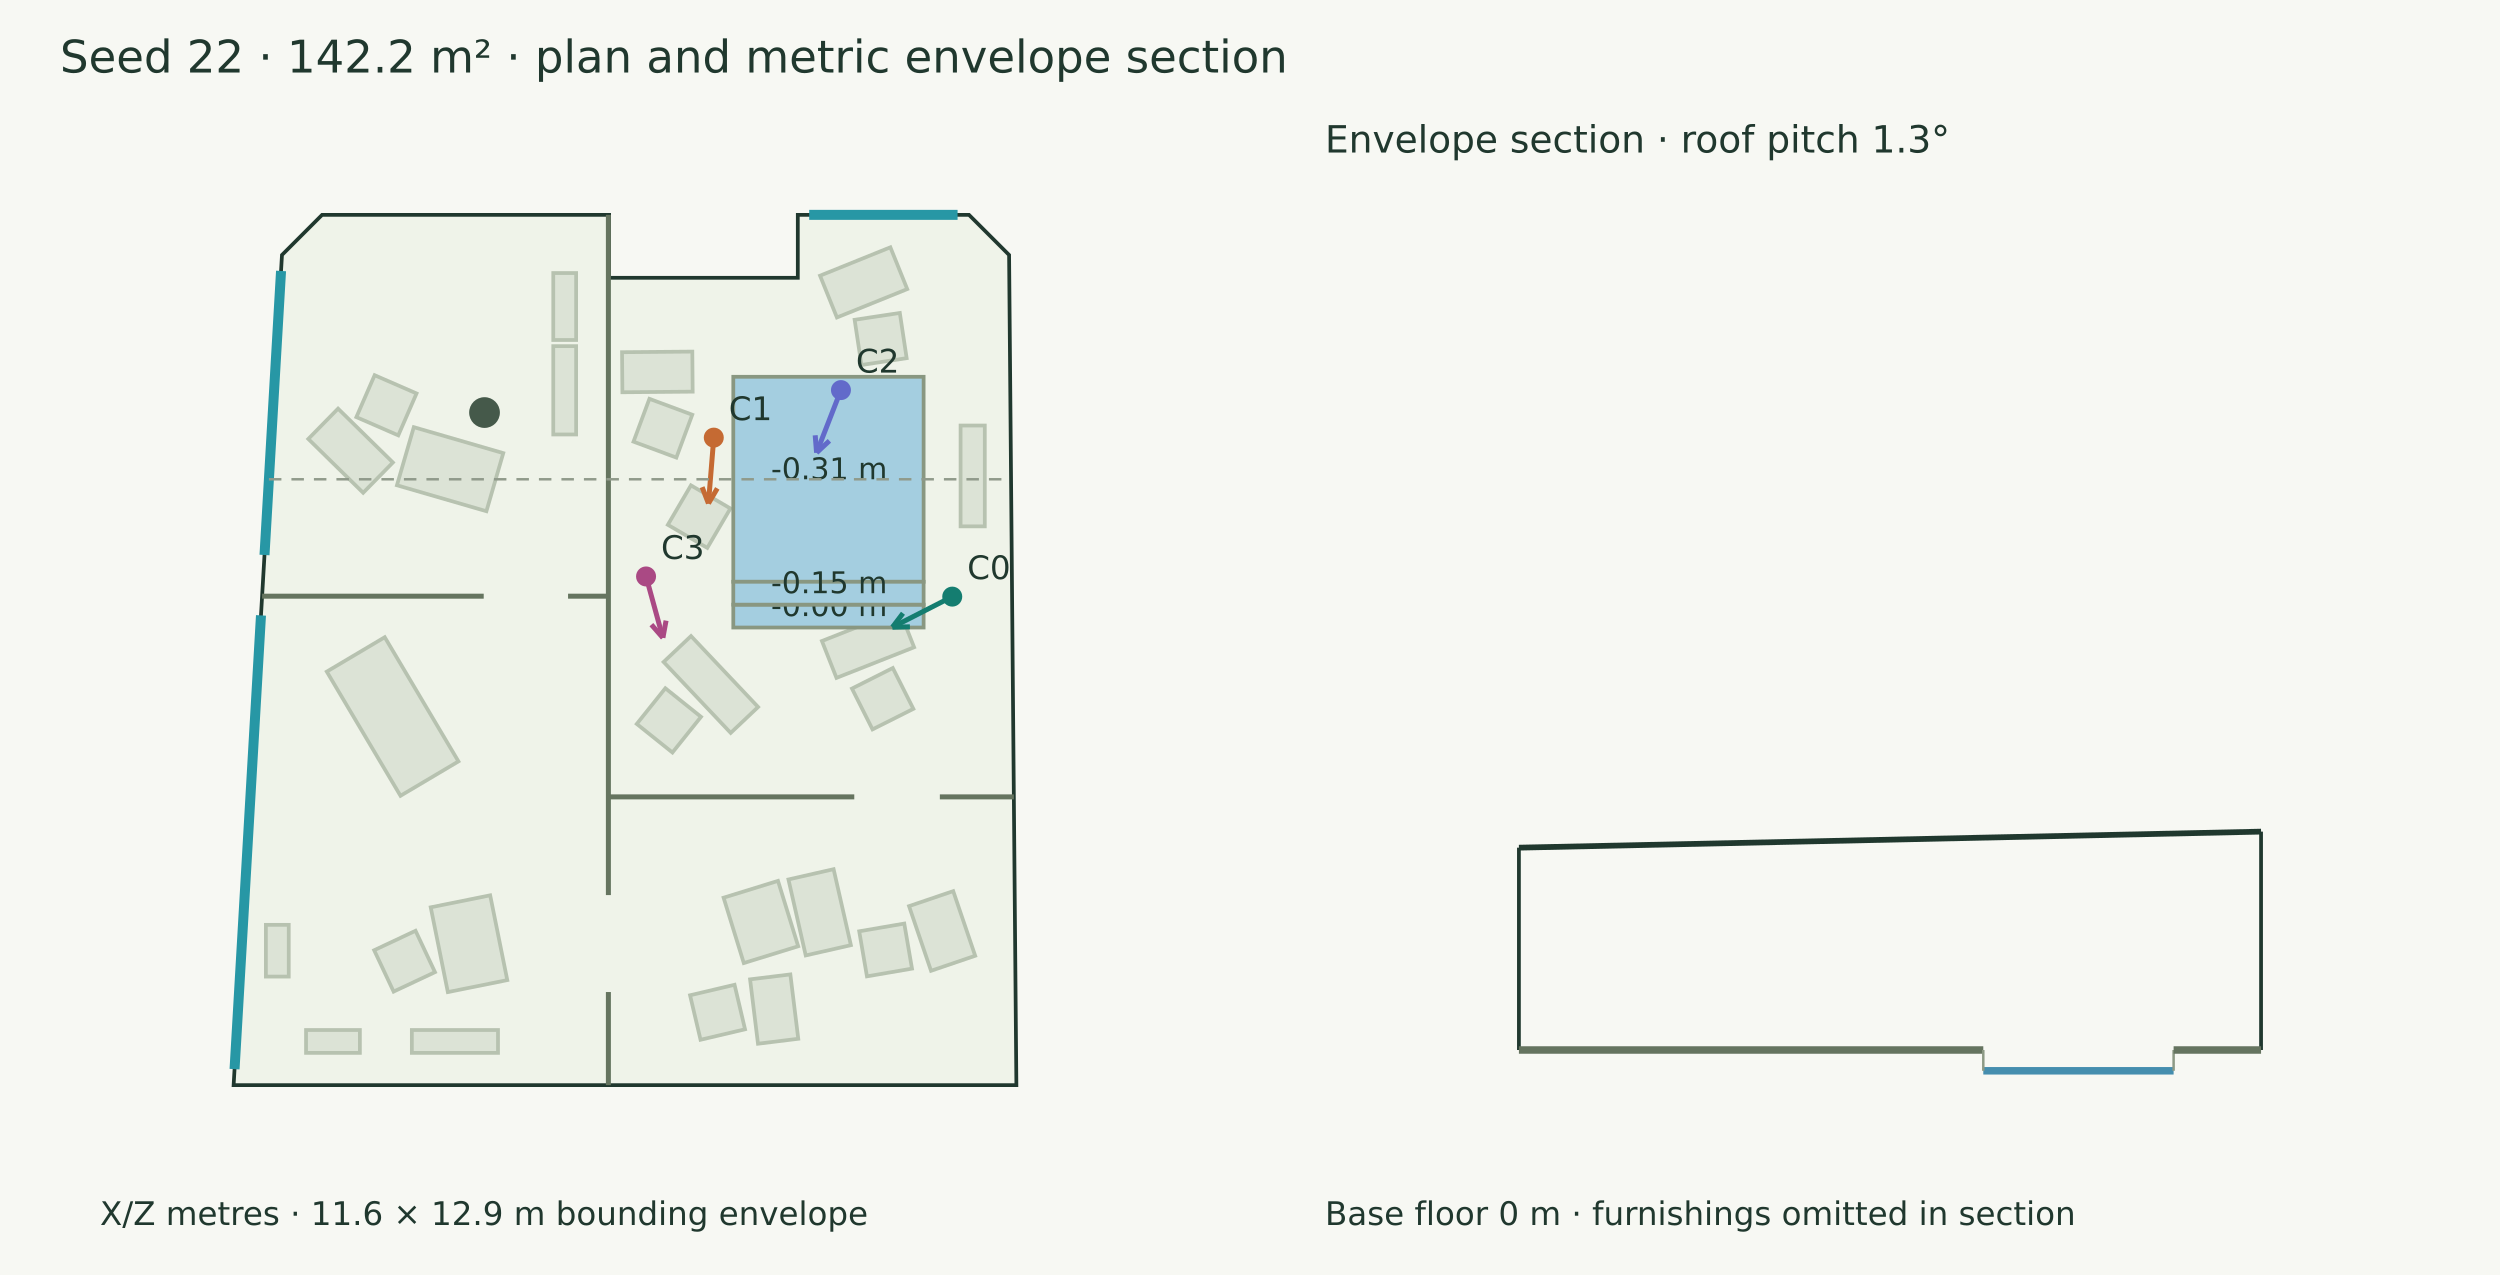
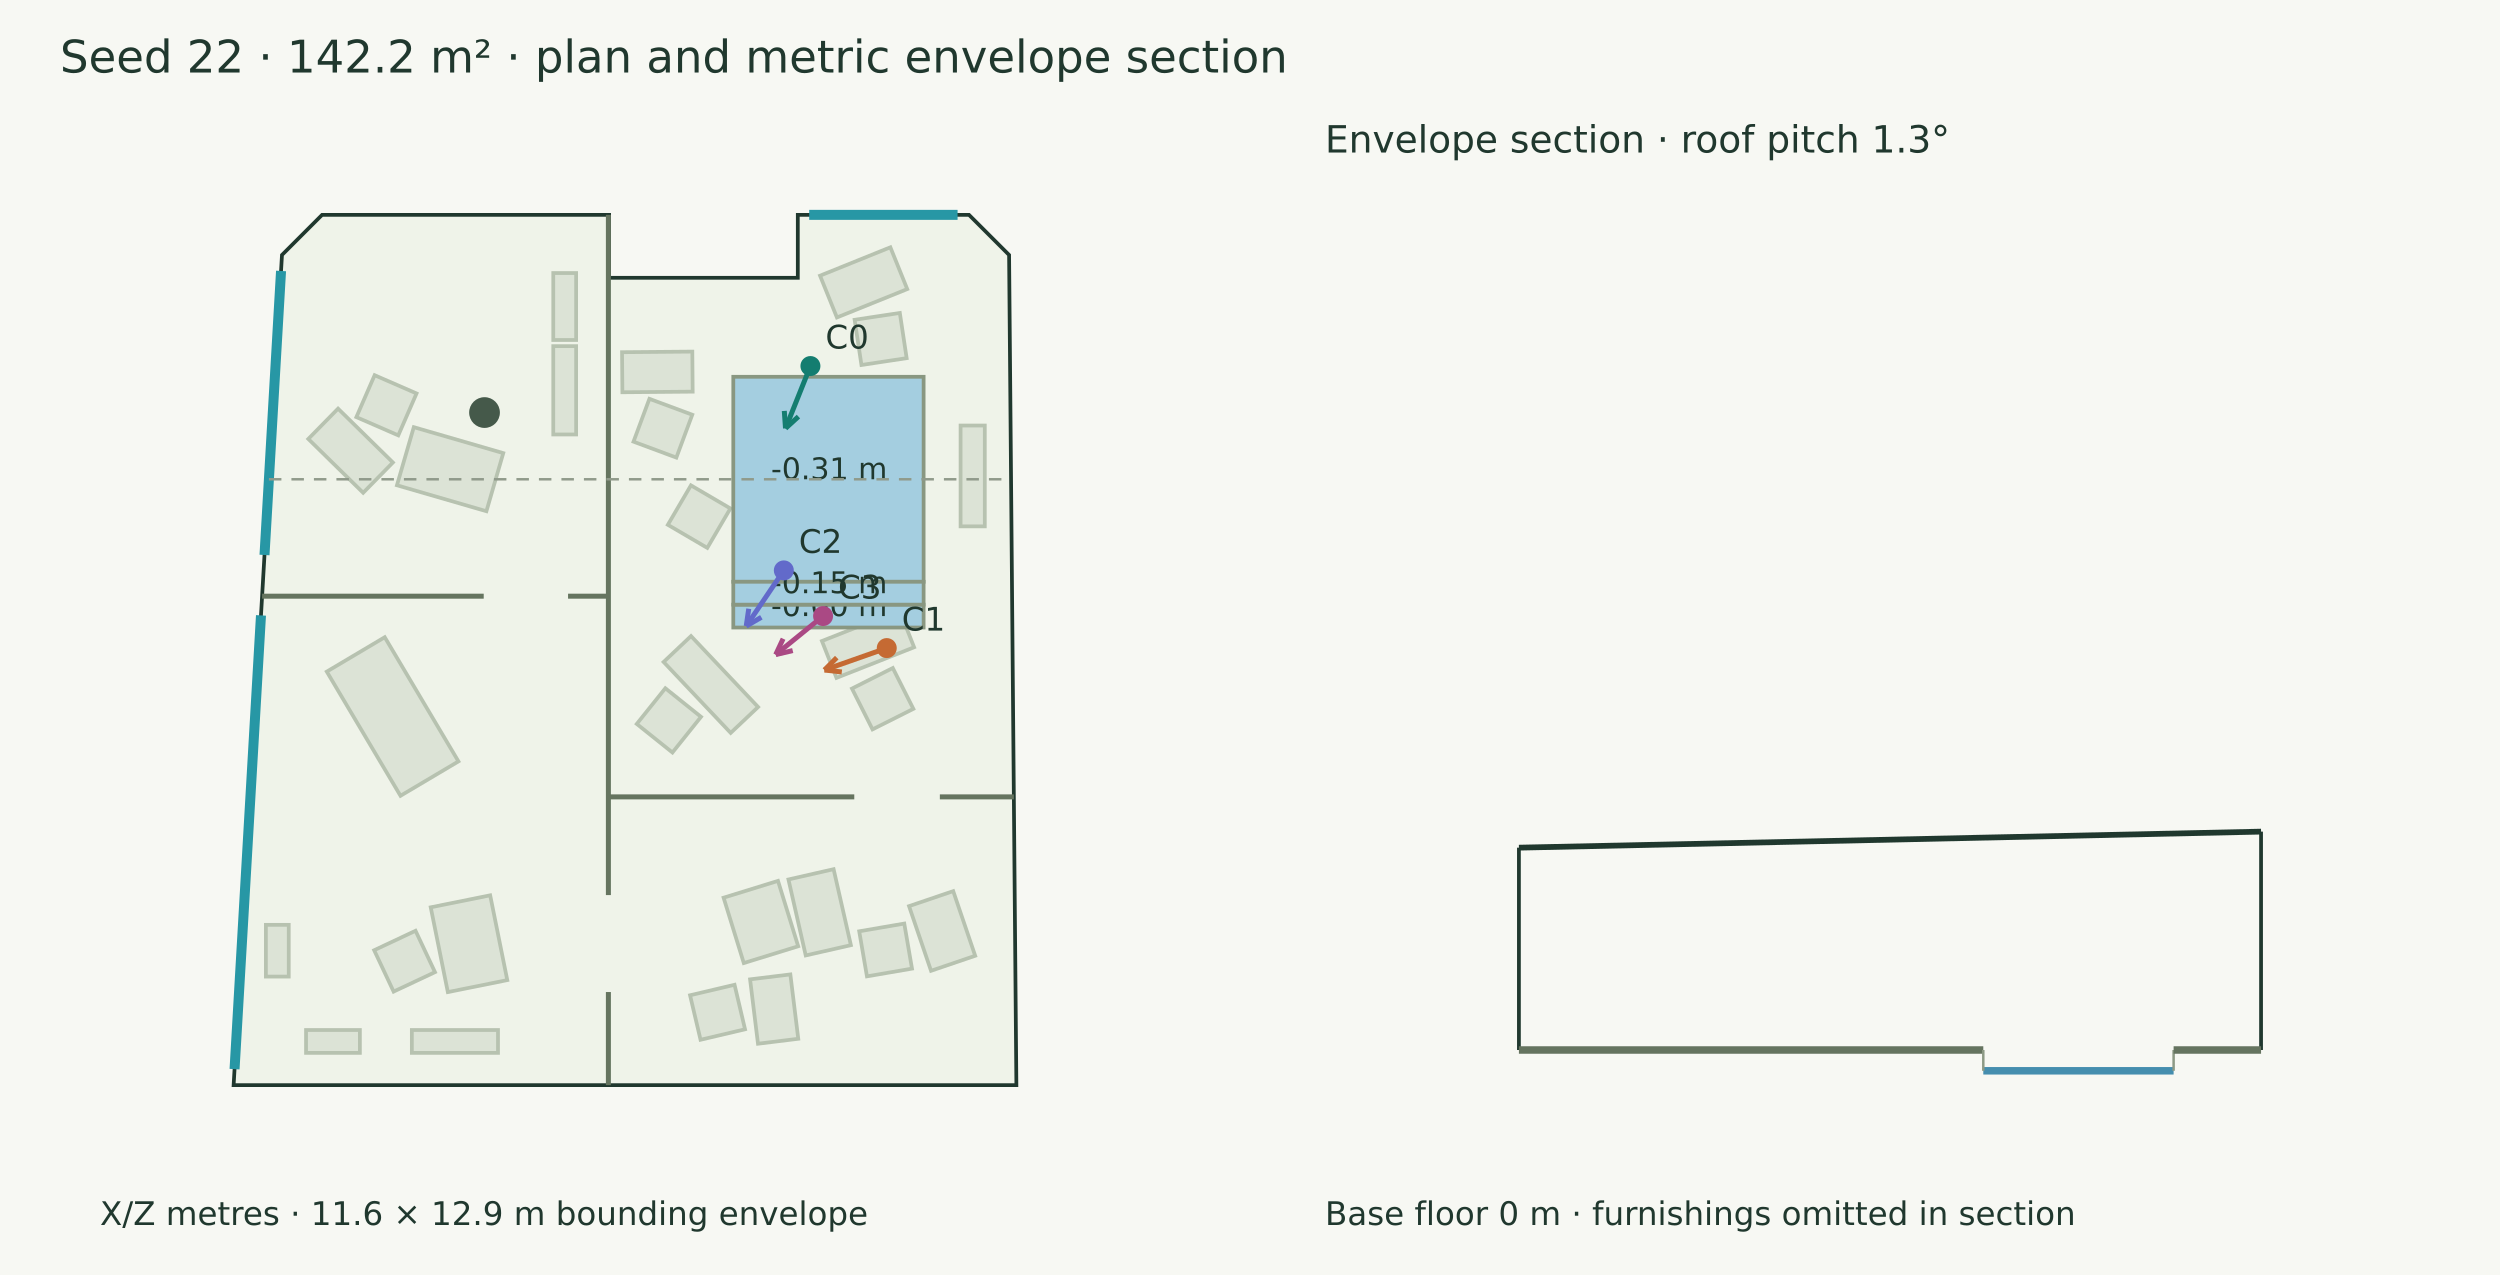
<svg xmlns="http://www.w3.org/2000/svg" width="1000" height="510" viewBox="0 0 1000 510">
  <rect width="100%" height="100%" fill="#f7f8f3" />
  <g font-family="DejaVu Sans" fill="#20382e">
    <text x="24.000" y="29.000" font-size="18">Seed 22 · 142.2 m² · plan and metric envelope section</text>
    <polygon points="128.836,85.944 243.647,85.944 243.647,111.112 319.120,111.112 319.120,85.944 387.589,85.944 403.634,101.989 406.552,434.056 93.448,434.056 112.791,101.989" fill="#eff3e9" stroke="#20382e" stroke-width="1.5" />
    <polygon points="194.565,204.488 158.776,194.110 165.515,170.869 201.305,181.247" fill="#dce3d6" stroke="#b7c2b0" stroke-width="1.5" />
    <polygon points="145.262,197.113 123.321,175.580 135.218,163.457 157.160,184.990" fill="#dce3d6" stroke="#b7c2b0" stroke-width="1.5" />
    <polygon points="159.313,174.146 142.549,166.847 149.848,150.083 166.612,157.382" fill="#dce3d6" stroke="#b7c2b0" stroke-width="1.5" />
    <polygon points="221.308,173.791 221.308,138.459 230.450,138.459 230.450,173.791" fill="#dce3d6" stroke="#b7c2b0" stroke-width="1.5" />
    <polygon points="221.308,135.997 221.308,109.219 230.450,109.219 230.450,135.997" fill="#dce3d6" stroke="#b7c2b0" stroke-width="1.5" />
    <polygon points="303.881,182.355 343.920,187.228 341.612,206.193 301.573,201.320" fill="#dce3d6" stroke="#b7c2b0" stroke-width="1.5" />
    <polygon points="276.377,194.144 292.154,203.385 282.913,219.162 267.136,209.921" fill="#dce3d6" stroke="#b7c2b0" stroke-width="1.5" />
    <polygon points="276.404,254.426 303.234,282.802 292.274,293.165 265.444,264.789" fill="#dce3d6" stroke="#b7c2b0" stroke-width="1.5" />
    <polygon points="266.133,275.303 280.404,286.733 268.973,301.004 254.703,289.573" fill="#dce3d6" stroke="#b7c2b0" stroke-width="1.5" />
    <polygon points="248.815,140.883 276.925,140.638 277.064,156.659 248.954,156.904" fill="#dce3d6" stroke="#b7c2b0" stroke-width="1.5" />
    <polygon points="259.764,159.530 276.904,165.897 270.538,183.037 253.398,176.670" fill="#dce3d6" stroke="#b7c2b0" stroke-width="1.5" />
    <polygon points="328.770,256.403 359.811,244.146 365.637,258.900 334.596,271.158" fill="#dce3d6" stroke="#b7c2b0" stroke-width="1.5" />
    <polygon points="340.786,275.421 357.118,267.201 365.338,283.533 349.006,291.753" fill="#dce3d6" stroke="#b7c2b0" stroke-width="1.5" />
    <polygon points="328.018,110.270 356.144,98.912 362.895,115.631 334.770,126.989" fill="#dce3d6" stroke="#b7c2b0" stroke-width="1.5" />
    <polygon points="341.850,127.913 359.929,125.181 362.661,143.260 344.582,145.992" fill="#dce3d6" stroke="#b7c2b0" stroke-width="1.5" />
    <polygon points="333.438,347.674 340.353,378.062 322.292,382.172 315.378,351.784" fill="#dce3d6" stroke="#b7c2b0" stroke-width="1.5" />
    <polygon points="311.197,352.353 319.274,378.502 297.515,385.223 289.438,359.074" fill="#dce3d6" stroke="#b7c2b0" stroke-width="1.5" />
    <polygon points="381.283,356.448 390.075,382.304 372.411,388.311 363.619,362.454" fill="#dce3d6" stroke="#b7c2b0" stroke-width="1.5" />
    <polygon points="361.705,369.425 364.801,387.445 346.781,390.541 343.685,372.521" fill="#dce3d6" stroke="#b7c2b0" stroke-width="1.5" />
    <polygon points="316.139,389.765 319.305,415.510 303.196,417.491 300.030,391.746" fill="#dce3d6" stroke="#b7c2b0" stroke-width="1.5" />
    <polygon points="293.820,393.913 298.016,411.709 280.220,415.906 276.024,398.110" fill="#dce3d6" stroke="#b7c2b0" stroke-width="1.5" />
    <polygon points="196.064,358.125 202.912,392.036 179.139,396.837 172.290,362.926" fill="#dce3d6" stroke="#b7c2b0" stroke-width="1.5" />
    <polygon points="166.211,372.307 173.992,388.853 157.446,396.634 149.665,380.088" fill="#dce3d6" stroke="#b7c2b0" stroke-width="1.5" />
    <polygon points="160.197,318.316 130.713,268.644 153.894,254.885 183.378,304.557" fill="#dce3d6" stroke="#b7c2b0" stroke-width="1.5" />
    <polygon points="143.948,421.149 122.418,421.149 122.418,412.007 143.948,412.007" fill="#dce3d6" stroke="#b7c2b0" stroke-width="1.5" />
    <polygon points="115.496,369.939 115.496,390.634 106.354,390.634 106.354,369.939" fill="#dce3d6" stroke="#b7c2b0" stroke-width="1.5" />
    <polygon points="199.199,421.149 164.742,421.149 164.742,412.007 199.199,412.007" fill="#dce3d6" stroke="#b7c2b0" stroke-width="1.5" />
    <polygon points="393.915,170.211 393.915,210.544 384.235,210.544 384.235,170.211" fill="#dce3d6" stroke="#b7c2b0" stroke-width="1.5" />
    <polygon points="293.317,150.715 369.445,150.715 369.445,232.710 293.317,232.710" fill="#a4cee0" stroke="#899781" stroke-width="1.5" />
    <text x="308.381" y="191.713" font-size="12">-0.31 m</text>
    <polygon points="293.317,241.860 369.445,241.860 369.445,251.009 293.317,251.009" fill="#a4cee0" stroke="#899781" stroke-width="1.5" />
    <text x="308.381" y="246.434" font-size="12">-0.00 m</text>
    <polygon points="293.317,232.710 369.445,232.710 369.445,241.860 293.317,241.860" fill="#a4cee0" stroke="#899781" stroke-width="1.5" />
    <text x="308.381" y="237.285" font-size="12">-0.15 m</text>
    <circle cx="193.81" cy="165.021" r="6.147" fill="#45594a" />
    <path d="M243.356,85.944 L243.356,358.035" stroke="#65745f" stroke-width="2" fill="none" />
    <path d="M243.356,396.812 L243.356,434.056" stroke="#65745f" stroke-width="2" fill="none" />
    <path d="M243.356,318.751 L341.713,318.751" stroke="#65745f" stroke-width="2" fill="none" />
    <path d="M375.941,318.751 L405.539,318.751" stroke="#65745f" stroke-width="2" fill="none" />
    <path d="M104.841,238.474 L193.486,238.474" stroke="#65745f" stroke-width="2" fill="none" />
    <path d="M227.223,238.474 L243.356,238.474" stroke="#65745f" stroke-width="2" fill="none" />
    <path d="M323.681,85.944 L383.029,85.944" stroke="#2797a5" stroke-width="4" fill="none" />
    <path d="M93.820,427.658 L104.393,246.158" stroke="#2797a5" stroke-width="4" fill="none" />
    <path d="M105.800,221.999 L112.419,108.386" stroke="#2797a5" stroke-width="4" fill="none" />
-     <path d="M380.899,238.647 L356.965,250.881" stroke="#147d70" stroke-width="2" fill="none" />
-     <path d="M356.965,250.881 L361.191,245.301" stroke="#147d70" stroke-width="2" fill="none" />
-     <path d="M356.965,250.881 L363.963,250.724" stroke="#147d70" stroke-width="2" fill="none" />
-     <circle cx="380.899" cy="238.647" r="4" fill="#147d70" />
-     <text x="386.899" y="231.647" font-size="13">C0</text>
-     <path d="M285.513,175.052 L283.379,201.384" stroke="#c56a33" stroke-width="2" fill="none" />
-     <path d="M283.379,201.384 L280.853,194.855" stroke="#c56a33" stroke-width="2" fill="none" />
-     <path d="M283.379,201.384 L286.923,195.347" stroke="#c56a33" stroke-width="2" fill="none" />
-     <circle cx="285.513" cy="175.052" r="4" fill="#c56a33" />
-     <text x="291.513" y="168.052" font-size="13">C1</text>
-     <path d="M336.380,156.036 L326.630,181.091" stroke="#626aca" stroke-width="2" fill="none" />
-     <path d="M326.630,181.091 L326.079,174.113" stroke="#626aca" stroke-width="2" fill="none" />
-     <path d="M326.630,181.091 L331.754,176.321" stroke="#626aca" stroke-width="2" fill="none" />
-     <circle cx="336.38" cy="156.036" r="4" fill="#626aca" />
-     <text x="342.380" y="149.036" font-size="13">C2</text>
-     <path d="M258.421,230.581 L265.153,255.132" stroke="#aa4984" stroke-width="2" fill="none" />
-     <path d="M265.153,255.132 L260.550,249.859" stroke="#aa4984" stroke-width="2" fill="none" />
-     <path d="M265.153,255.132 L266.423,248.248" stroke="#aa4984" stroke-width="2" fill="none" />
-     <circle cx="258.421" cy="230.581" r="4" fill="#aa4984" />
-     <text x="264.421" y="223.581" font-size="13">C3</text>
+     <path d="M324.171,146.418 L314.206,171.350" stroke="#147d70" stroke-width="2" fill="none" />
+     <path d="M314.206,171.350 L313.718,164.367" stroke="#147d70" stroke-width="2" fill="none" />
+     <path d="M314.206,171.350 L319.373,166.627" stroke="#147d70" stroke-width="2" fill="none" />
+     <circle cx="324.171" cy="146.418" r="4" fill="#147d70" />
+     <text x="330.171" y="139.418" font-size="13">C0</text>
+     <path d="M354.702,259.233 L329.769,268.004" stroke="#c56a33" stroke-width="2" fill="none" />
+     <path d="M329.769,268.004 L334.705,263.040" stroke="#c56a33" stroke-width="2" fill="none" />
+     <path d="M329.769,268.004 L336.726,268.784" stroke="#c56a33" stroke-width="2" fill="none" />
+     <circle cx="354.702" cy="259.233" r="4" fill="#c56a33" />
+     <text x="360.702" y="252.233" font-size="13">C1</text>
+     <path d="M313.531,228.163 L298.492,250.427" stroke="#626aca" stroke-width="2" fill="none" />
+     <path d="M298.492,250.427 L299.497,243.500" stroke="#626aca" stroke-width="2" fill="none" />
+     <path d="M298.492,250.427 L304.543,246.908" stroke="#626aca" stroke-width="2" fill="none" />
+     <circle cx="313.531" cy="228.163" r="4" fill="#626aca" />
+     <text x="319.531" y="221.163" font-size="13">C2</text>
+     <path d="M329.227,246.423 L310.280,261.839" stroke="#aa4984" stroke-width="2" fill="none" />
+     <path d="M310.280,261.839 L313.247,255.499" stroke="#aa4984" stroke-width="2" fill="none" />
+     <path d="M310.280,261.839 L317.090,260.223" stroke="#aa4984" stroke-width="2" fill="none" />
+     <circle cx="329.227" cy="246.423" r="4" fill="#aa4984" />
+     <text x="335.227" y="239.423" font-size="13">C3</text>
    <text x="40.000" y="490.000" font-size="13">X/Z metres · 11.6 × 12.9 m bounding envelope</text>
    <path d="M107.565,191.713 L404.422,191.713" stroke="#909a8b" stroke-width="1" stroke-dasharray="5 4" fill="none" />
    <path d="M607.565,339.065 L904.422,332.648" stroke="#20382e" stroke-width="2.3" fill="none" />
    <path d="M607.565,420.000 L607.565,339.065" stroke="#20382e" stroke-width="1.5" fill="none" />
    <path d="M904.422,420.000 L904.422,332.648" stroke="#20382e" stroke-width="1.5" fill="none" />
    <path d="M607.565,420.000 L793.317,420.000" stroke="#65745f" stroke-width="3" fill="none" />
    <path d="M607.565,420.000 L607.565,420.000" stroke="#8d9a85" stroke-width="1" fill="none" />
    <path d="M793.317,420.000 L793.317,420.000" stroke="#8d9a85" stroke-width="1" fill="none" />
    <path d="M793.317,428.317 L869.445,428.317" stroke="#458eae" stroke-width="3" fill="none" />
    <path d="M793.317,420.000 L793.317,428.317" stroke="#8d9a85" stroke-width="1" fill="none" />
    <path d="M869.445,420.000 L869.445,428.317" stroke="#8d9a85" stroke-width="1" fill="none" />
    <path d="M869.445,420.000 L904.422,420.000" stroke="#65745f" stroke-width="3" fill="none" />
    <path d="M869.445,420.000 L869.445,420.000" stroke="#8d9a85" stroke-width="1" fill="none" />
    <path d="M904.422,420.000 L904.422,420.000" stroke="#8d9a85" stroke-width="1" fill="none" />
    <text x="530.000" y="61.000" font-size="15">Envelope section · roof pitch 1.3°</text>
    <text x="530.000" y="490.000" font-size="13">Base floor 0 m · furnishings omitted in section</text>
  </g>
</svg>
